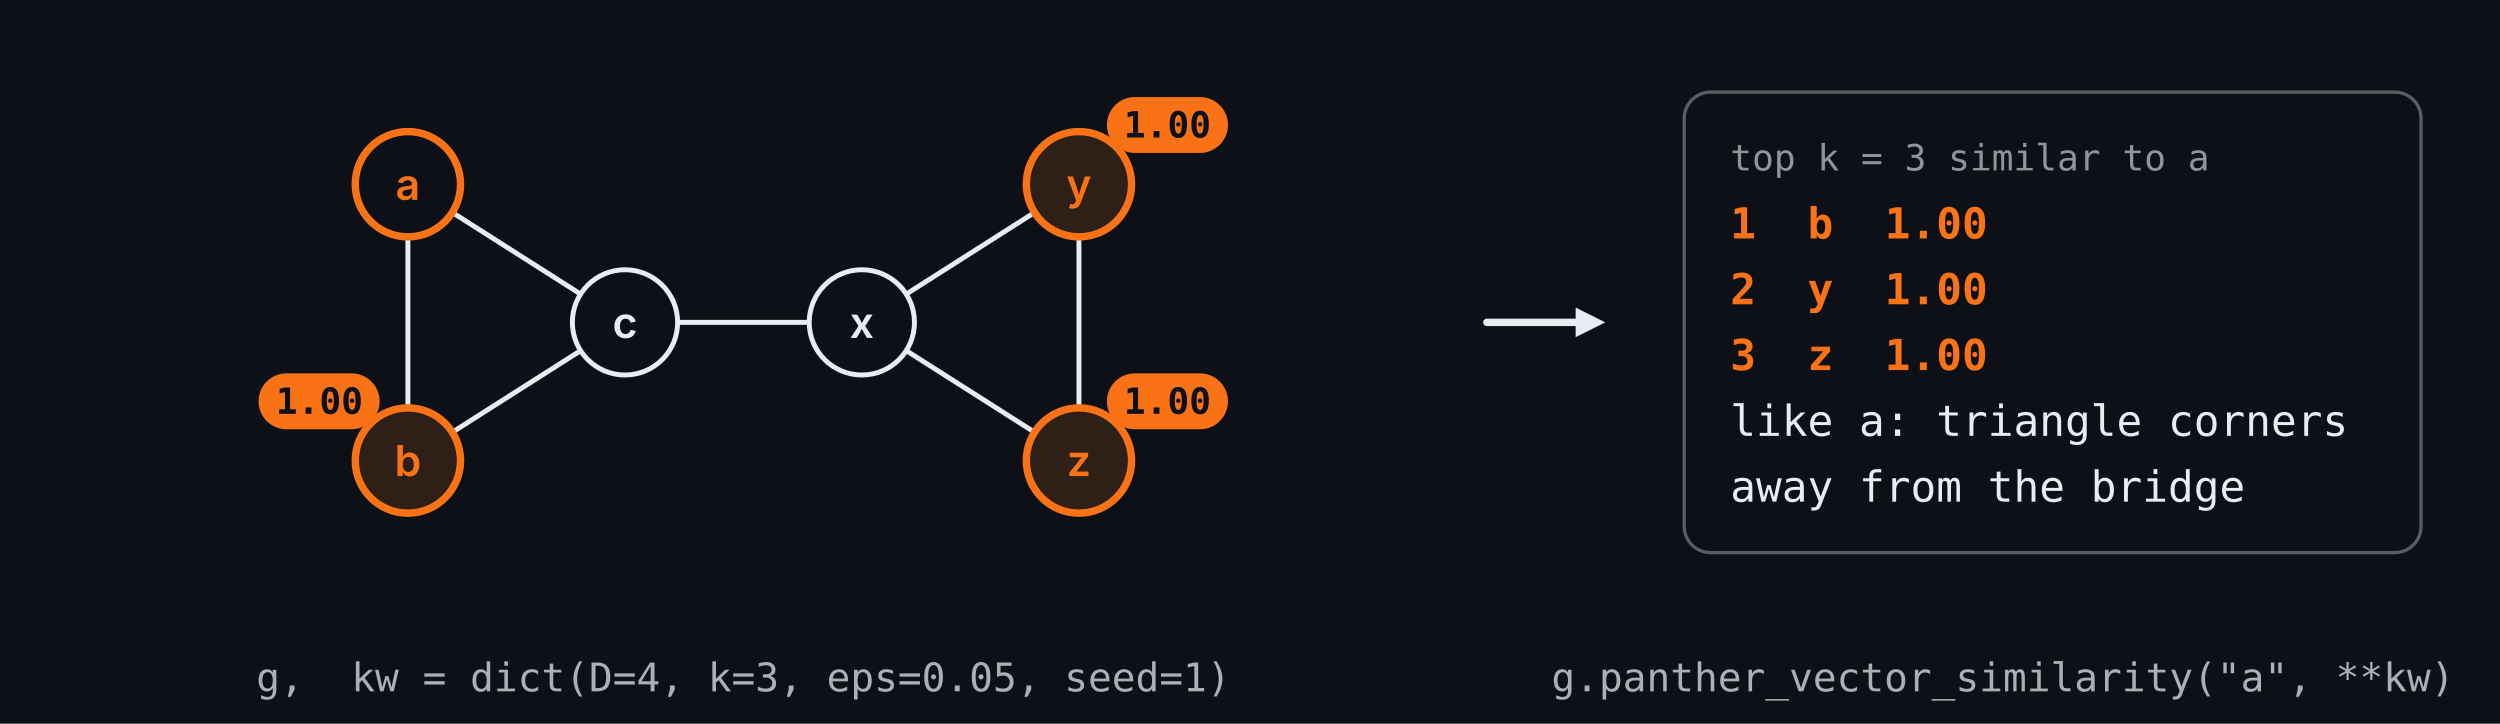
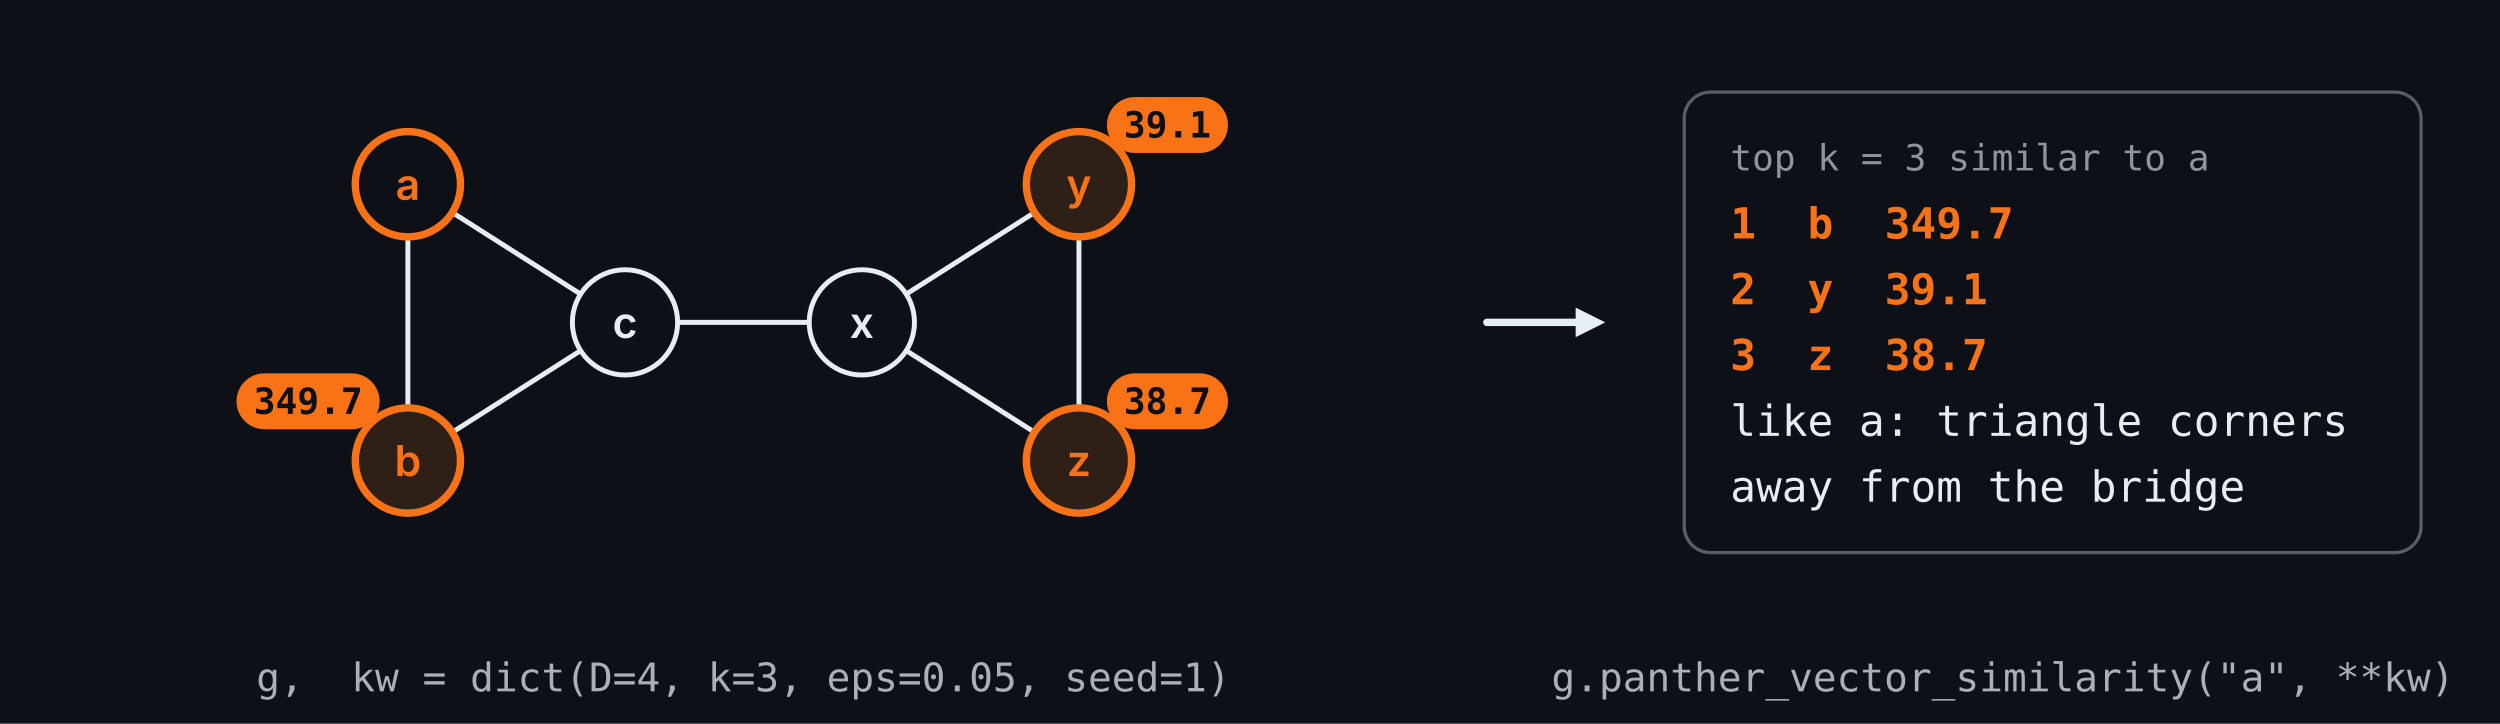
<svg xmlns="http://www.w3.org/2000/svg" viewBox="0 0 760 220" width="760" height="220" role="img" xml:space="preserve">
  <rect width="760" height="220" fill="#0d1117" />
  <rect x="512.0" y="28.0" width="224.0" height="140.0" rx="8" fill="#0d1117" stroke="#e6edf3" stroke-opacity="0.35" stroke-width="1" />
  <line x1="452.0" y1="98.0" x2="480.0" y2="98.0" stroke="#e6edf3" stroke-opacity="1.0" stroke-width="2.25" stroke-linecap="round" />
  <polygon points="488.0,98.0 479.0,102.5 479.0,93.5" fill="#e6edf3" fill-opacity="1.0" />
  <path d="M 124.00 72.00 L 124.00 124.00" fill="none" stroke="#e6edf3" stroke-opacity="1" stroke-width="1.5" stroke-linecap="round" />
  <path d="M 137.50 131.41 L 176.50 106.59" fill="none" stroke="#e6edf3" stroke-opacity="1" stroke-width="1.5" stroke-linecap="round" />
  <path d="M 176.50 89.41 L 137.50 64.59" fill="none" stroke="#e6edf3" stroke-opacity="1" stroke-width="1.5" stroke-linecap="round" />
  <path d="M 206.00 98.00 L 246.00 98.00" fill="none" stroke="#e6edf3" stroke-opacity="1" stroke-width="1.5" stroke-linecap="round" />
  <path d="M 275.50 89.41 L 314.50 64.59" fill="none" stroke="#e6edf3" stroke-opacity="1" stroke-width="1.5" stroke-linecap="round" />
  <path d="M 328.00 72.00 L 328.00 124.00" fill="none" stroke="#e6edf3" stroke-opacity="1" stroke-width="1.5" stroke-linecap="round" />
  <path d="M 314.50 131.41 L 275.50 106.59" fill="none" stroke="#e6edf3" stroke-opacity="1" stroke-width="1.5" stroke-linecap="round" />
  <circle cx="124.0" cy="56.0" r="16" fill="#0d1117" stroke="#f97316" stroke-opacity="1" stroke-width="2.25" />
  <text x="124.0" y="56.0" text-anchor="middle" dominant-baseline="central" font-family="ui-sans-serif, system-ui, -apple-system, 'Segoe UI', sans-serif" font-size="13" font-weight="600" fill="#f97316" fill-opacity="1">a</text>
  <circle cx="124.0" cy="140.0" r="16" fill="#2e1f17" stroke="#f97316" stroke-opacity="1" stroke-width="2.25" />
  <text x="124.0" y="140.0" text-anchor="middle" dominant-baseline="central" font-family="ui-sans-serif, system-ui, -apple-system, 'Segoe UI', sans-serif" font-size="13" font-weight="600" fill="#f97316" fill-opacity="1">b</text>
  <circle cx="190.0" cy="98.0" r="16" fill="#0d1117" stroke="#e6edf3" stroke-opacity="1" stroke-width="1.5" />
  <text x="190.0" y="98.0" text-anchor="middle" dominant-baseline="central" font-family="ui-sans-serif, system-ui, -apple-system, 'Segoe UI', sans-serif" font-size="13" font-weight="600" fill="#e6edf3" fill-opacity="1">c</text>
  <circle cx="262.0" cy="98.0" r="16" fill="#0d1117" stroke="#e6edf3" stroke-opacity="1" stroke-width="1.5" />
  <text x="262.0" y="98.0" text-anchor="middle" dominant-baseline="central" font-family="ui-sans-serif, system-ui, -apple-system, 'Segoe UI', sans-serif" font-size="13" font-weight="600" fill="#e6edf3" fill-opacity="1">x</text>
  <circle cx="328.0" cy="56.0" r="16" fill="#2e1f17" stroke="#f97316" stroke-opacity="1" stroke-width="2.25" />
  <text x="328.0" y="56.0" text-anchor="middle" dominant-baseline="central" font-family="ui-sans-serif, system-ui, -apple-system, 'Segoe UI', sans-serif" font-size="13" font-weight="600" fill="#f97316" fill-opacity="1">y</text>
  <circle cx="328.0" cy="140.0" r="16" fill="#2e1f17" stroke="#f97316" stroke-opacity="1" stroke-width="2.25" />
  <text x="328.0" y="140.0" text-anchor="middle" dominant-baseline="central" font-family="ui-sans-serif, system-ui, -apple-system, 'Segoe UI', sans-serif" font-size="13" font-weight="600" fill="#f97316" fill-opacity="1">z</text>
-   <rect x="79.1" y="114.0" width="35.8" height="16.0" rx="8.0" fill="#f97316" stroke="#f97316" stroke-opacity="1" stroke-width="1" />
+   <rect x="72.4" y="114.0" width="42.5" height="16.0" rx="8.0" fill="#f97316" stroke="#f97316" stroke-opacity="1" stroke-width="1" />
  <rect x="337.0" y="30.0" width="35.8" height="16.0" rx="8.0" fill="#f97316" stroke="#f97316" stroke-opacity="1" stroke-width="1" />
  <rect x="337.0" y="114.0" width="35.8" height="16.0" rx="8.0" fill="#f97316" stroke="#f97316" stroke-opacity="1" stroke-width="1" />
  <text x="226.0" y="206.0" text-anchor="middle" dominant-baseline="central" font-family="ui-monospace, SFMono-Regular, Menlo, Consolas, monospace" font-size="12" font-weight="400" fill="#e6edf3" fill-opacity="0.72">g,  kw = dict(D=4, k=3, eps=0.05, seed=1)</text>
  <text x="608.9" y="206.0" text-anchor="middle" dominant-baseline="central" font-family="ui-monospace, SFMono-Regular, Menlo, Consolas, monospace" font-size="12" font-weight="400" fill="#e6edf3" fill-opacity="0.72">g.panther_vector_similarity("a", **kw)</text>
-   <text x="97.1" y="122.0" text-anchor="middle" dominant-baseline="central" font-family="ui-monospace, SFMono-Regular, Menlo, Consolas, monospace" font-size="11" font-weight="600" fill="#0d1117" fill-opacity="1.0">1.00</text>
-   <text x="354.9" y="38.0" text-anchor="middle" dominant-baseline="central" font-family="ui-monospace, SFMono-Regular, Menlo, Consolas, monospace" font-size="11" font-weight="600" fill="#0d1117" fill-opacity="1.0">1.00</text>
-   <text x="354.9" y="122.0" text-anchor="middle" dominant-baseline="central" font-family="ui-monospace, SFMono-Regular, Menlo, Consolas, monospace" font-size="11" font-weight="600" fill="#0d1117" fill-opacity="1.0">1.00</text>
+   <text x="93.7" y="122.0" text-anchor="middle" dominant-baseline="central" font-family="ui-monospace, SFMono-Regular, Menlo, Consolas, monospace" font-size="11" font-weight="600" fill="#0d1117" fill-opacity="1.0">349.7</text>
+   <text x="354.9" y="38.0" text-anchor="middle" dominant-baseline="central" font-family="ui-monospace, SFMono-Regular, Menlo, Consolas, monospace" font-size="11" font-weight="600" fill="#0d1117" fill-opacity="1.0">39.1</text>
+   <text x="354.9" y="122.0" text-anchor="middle" dominant-baseline="central" font-family="ui-monospace, SFMono-Regular, Menlo, Consolas, monospace" font-size="11" font-weight="600" fill="#0d1117" fill-opacity="1.0">38.7</text>
  <text x="526.0" y="48.0" text-anchor="start" dominant-baseline="central" font-family="ui-monospace, SFMono-Regular, Menlo, Consolas, monospace" font-size="11" font-weight="400" fill="#e6edf3" fill-opacity="0.6">top k = 3 similar to a</text>
-   <text x="526.0" y="68.0" text-anchor="start" dominant-baseline="central" font-family="ui-monospace, SFMono-Regular, Menlo, Consolas, monospace" font-size="13" font-weight="600" fill="#f97316" fill-opacity="1.0">1  b  1.00</text>
-   <text x="526.0" y="88.0" text-anchor="start" dominant-baseline="central" font-family="ui-monospace, SFMono-Regular, Menlo, Consolas, monospace" font-size="13" font-weight="600" fill="#f97316" fill-opacity="1.0">2  y  1.00</text>
-   <text x="526.0" y="108.0" text-anchor="start" dominant-baseline="central" font-family="ui-monospace, SFMono-Regular, Menlo, Consolas, monospace" font-size="13" font-weight="600" fill="#f97316" fill-opacity="1.0">3  z  1.00</text>
+   <text x="526.0" y="68.0" text-anchor="start" dominant-baseline="central" font-family="ui-monospace, SFMono-Regular, Menlo, Consolas, monospace" font-size="13" font-weight="600" fill="#f97316" fill-opacity="1.0">1  b  349.7</text>
+   <text x="526.0" y="88.0" text-anchor="start" dominant-baseline="central" font-family="ui-monospace, SFMono-Regular, Menlo, Consolas, monospace" font-size="13" font-weight="600" fill="#f97316" fill-opacity="1.0">2  y  39.1</text>
+   <text x="526.0" y="108.0" text-anchor="start" dominant-baseline="central" font-family="ui-monospace, SFMono-Regular, Menlo, Consolas, monospace" font-size="13" font-weight="600" fill="#f97316" fill-opacity="1.0">3  z  38.7</text>
  <text x="526.0" y="128.0" text-anchor="start" dominant-baseline="central" font-family="ui-monospace, SFMono-Regular, Menlo, Consolas, monospace" font-size="13" font-weight="400" fill="#e6edf3" fill-opacity="1.0">like a: triangle corners</text>
  <text x="526.0" y="148.0" text-anchor="start" dominant-baseline="central" font-family="ui-monospace, SFMono-Regular, Menlo, Consolas, monospace" font-size="13" font-weight="400" fill="#e6edf3" fill-opacity="1.0">away from the bridge</text>
</svg>
